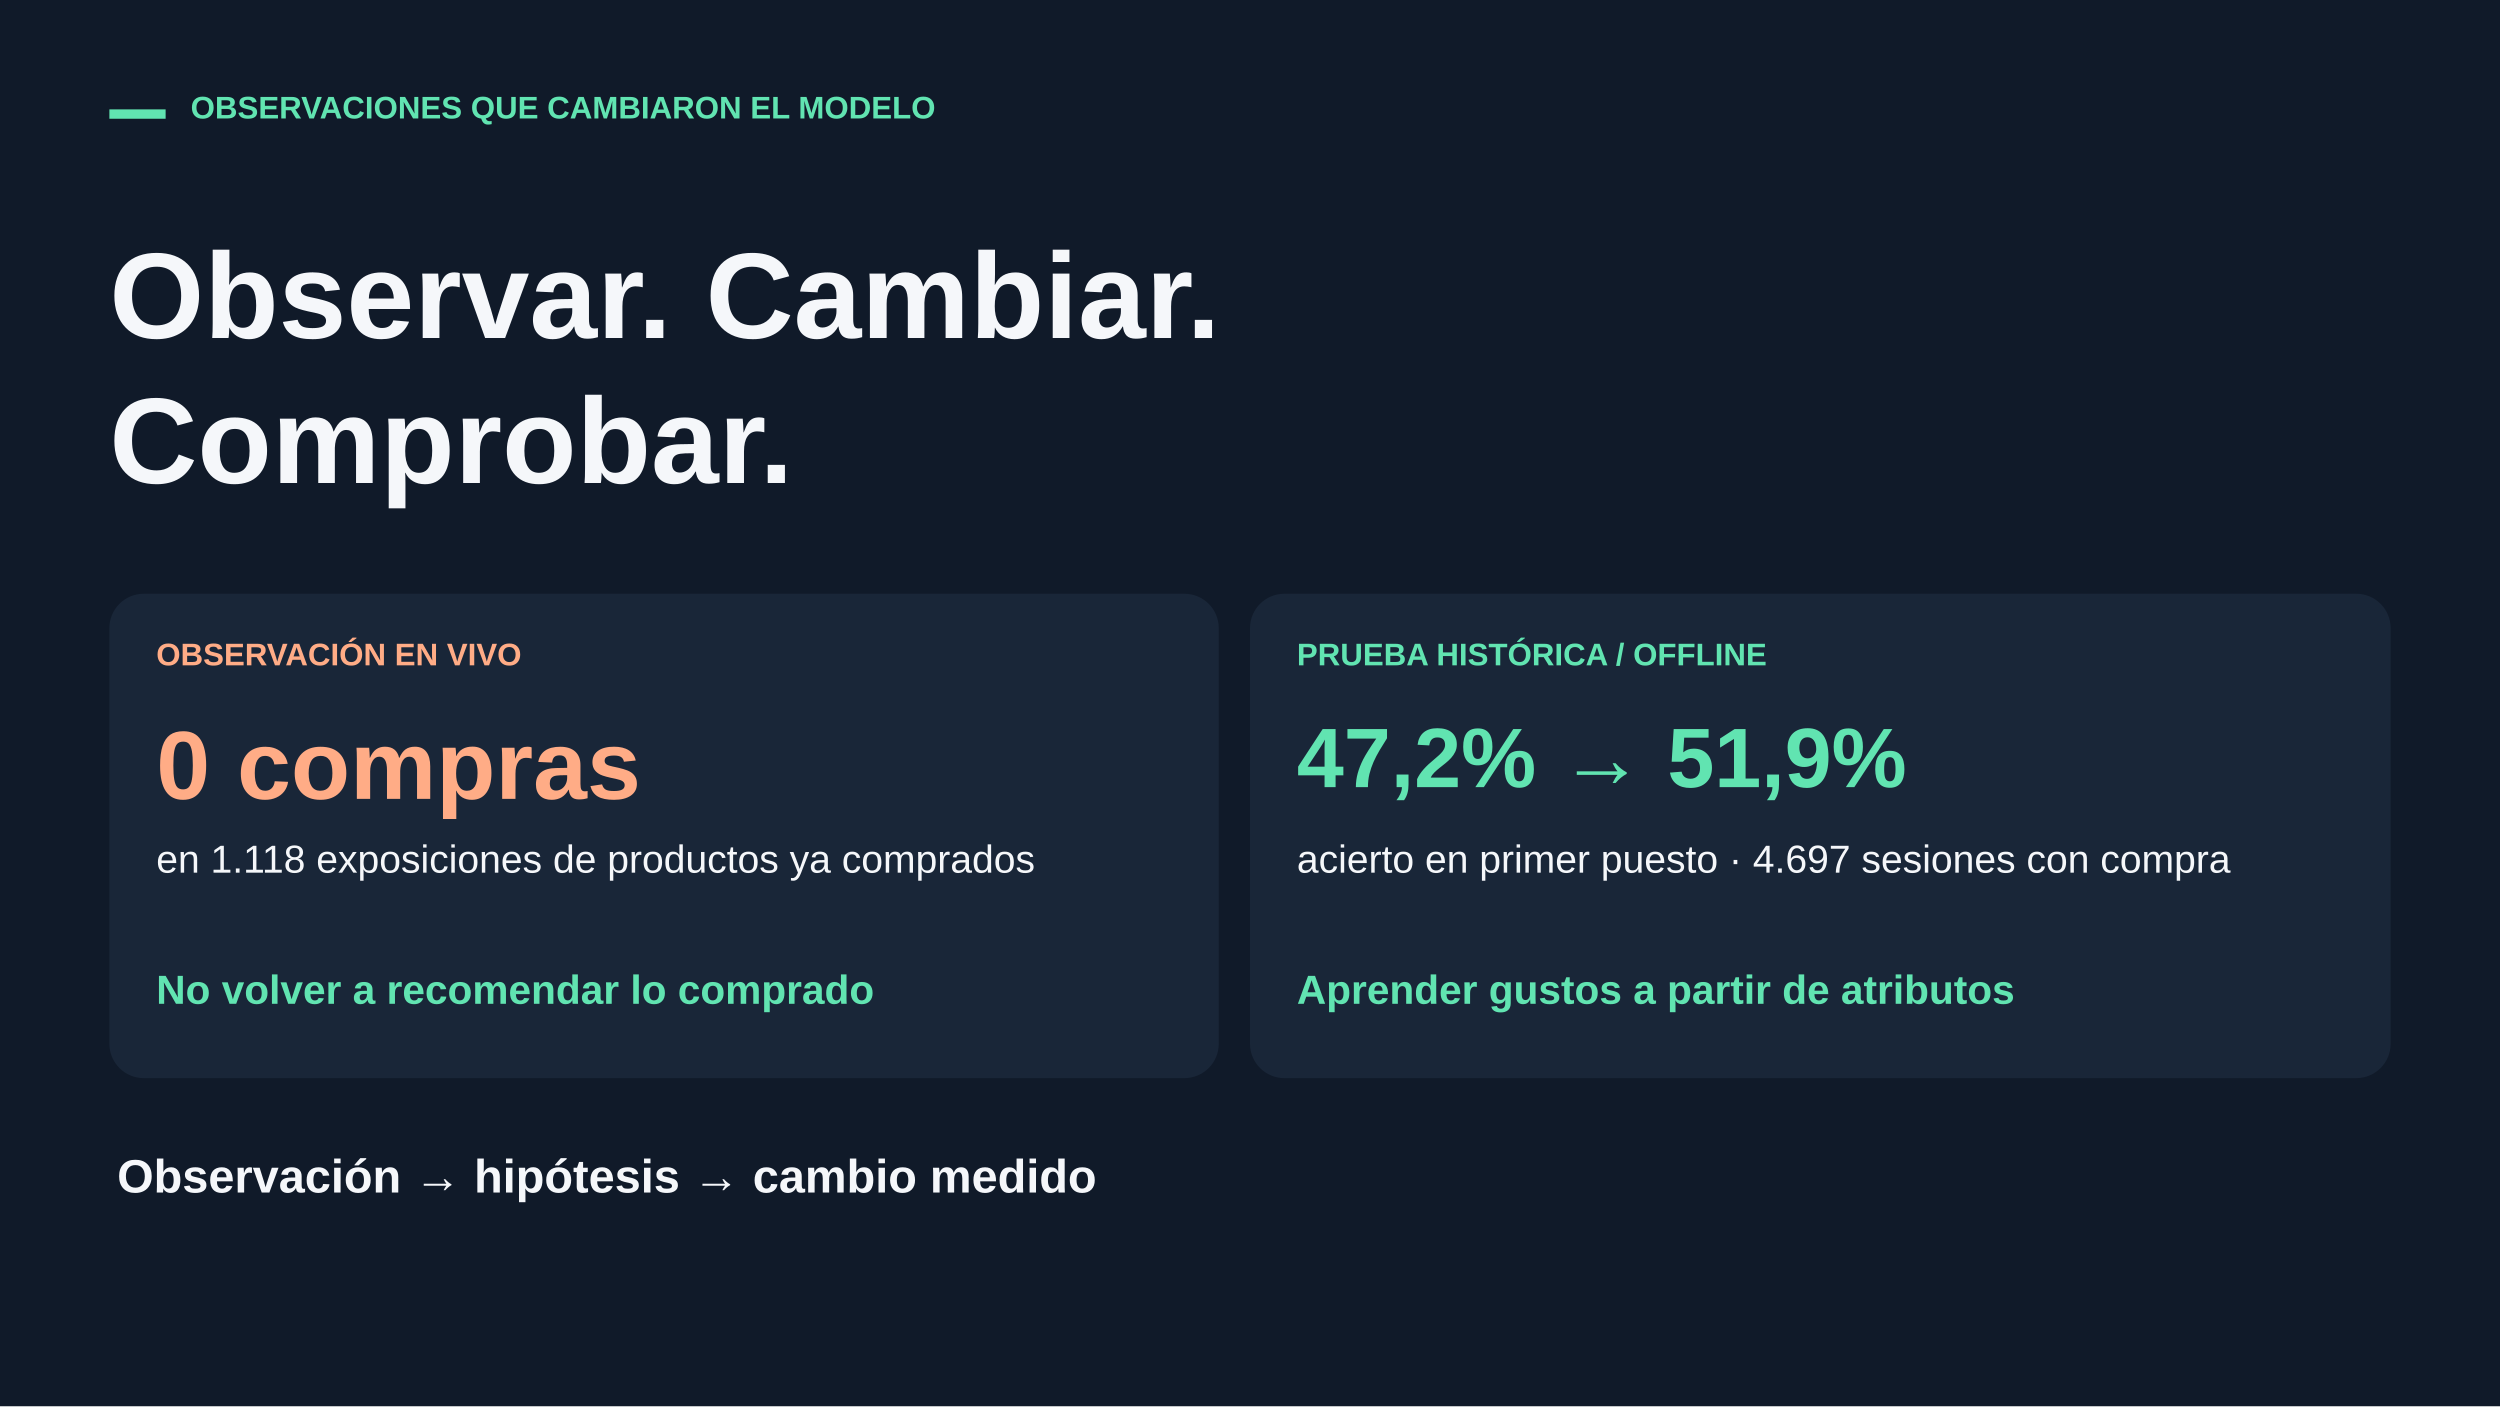
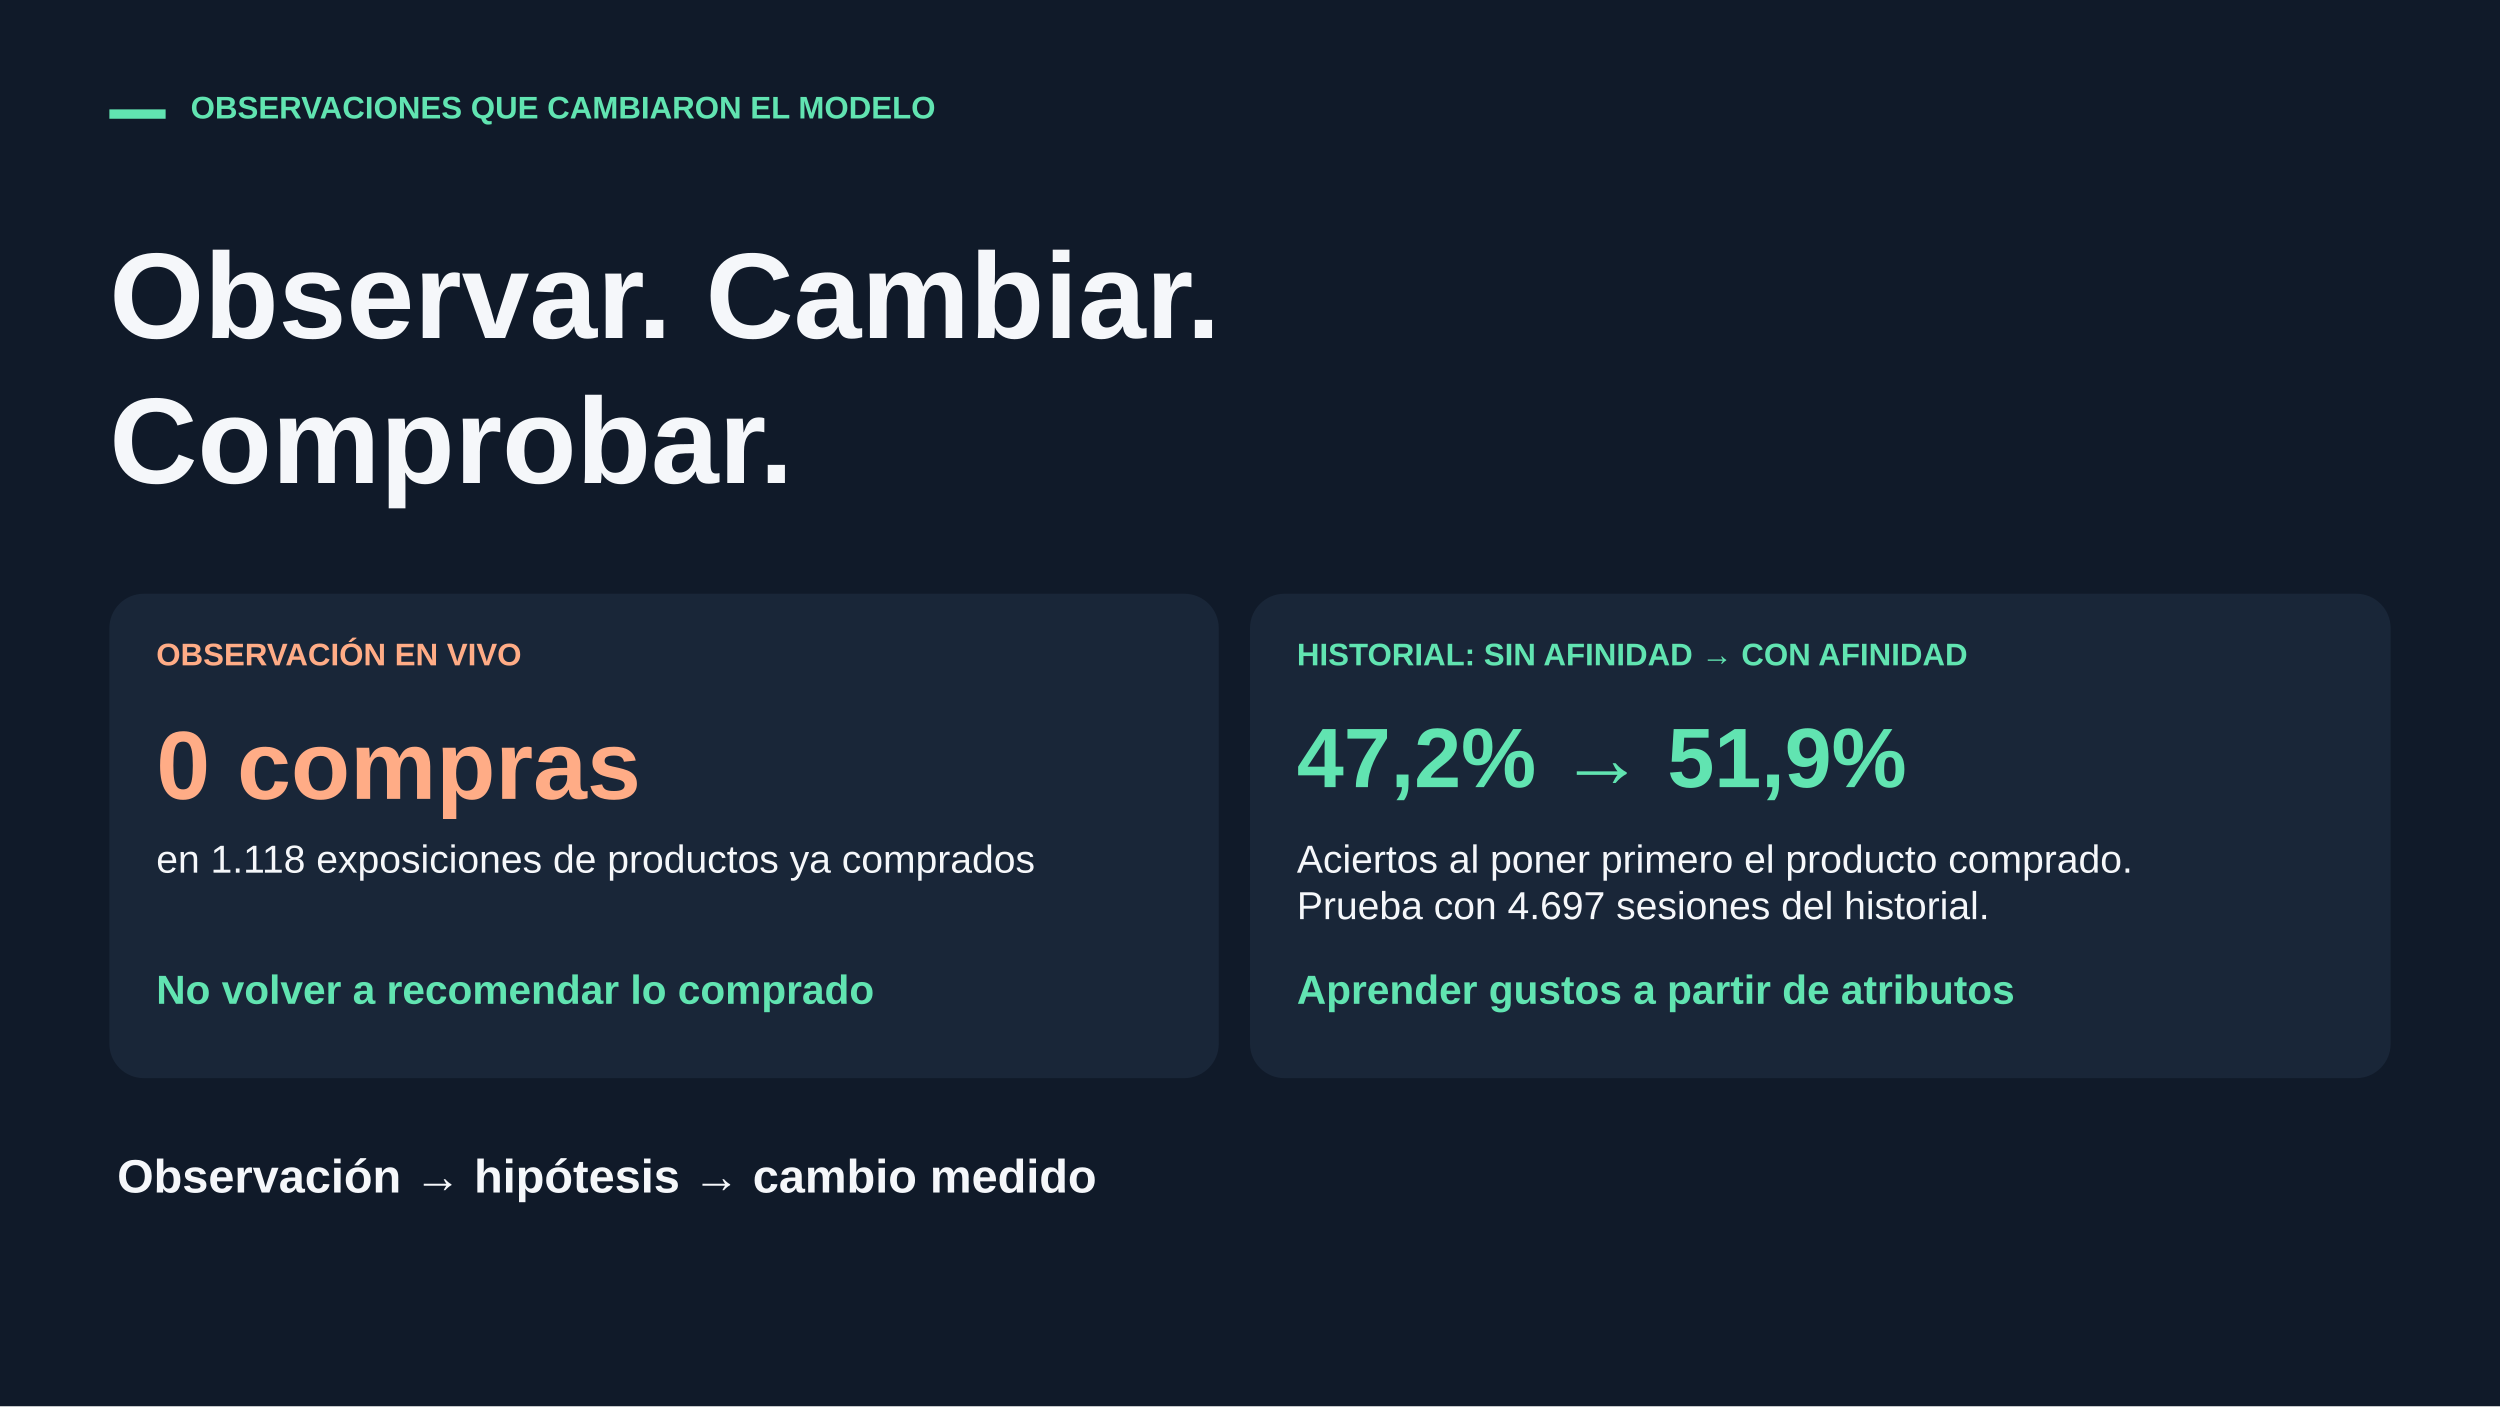
<svg xmlns="http://www.w3.org/2000/svg" viewBox="0 0 1600 900" role="img" aria-label="Observar. Cambiar. Comprobar.">
  <rect x="0" y="0" width="1600" height="900" rx="0" fill="#101A29" />
  <rect x="70" y="70" width="36" height="6" rx="0" fill="#61E4B1" />
  <text fill="#61E4B1" font-family="Arial, sans-serif" font-size="20" font-weight="700">
    <tspan x="122" y="75.8">OBSERVACIONES QUE CAMBIARON EL MODELO</tspan>
  </text>
  <text fill="#F5F7FA" font-family="Arial, sans-serif" font-size="78" font-weight="700">
    <tspan x="70" y="216.32">Observar. Cambiar.</tspan>
    <tspan x="70" y="309.14">Comprobar.</tspan>
  </text>
  <rect x="70" y="380" width="710" height="310" rx="22" fill="#192638" />
  <text fill="#FFAC86" font-family="Arial, sans-serif" font-size="20" font-weight="700">
    <tspan x="100" y="425.8">OBSERVACIÓN EN VIVO</tspan>
  </text>
  <text fill="#FFAC86" font-family="Arial, sans-serif" font-size="62" font-weight="700">
    <tspan x="100" y="511.28">0 compras</tspan>
  </text>
  <text fill="#F5F7FA" font-family="Arial, sans-serif" font-size="25" font-weight="400">
    <tspan x="100" y="558.5">en 1.118 exposiciones de productos ya comprados</tspan>
  </text>
  <text fill="#61E4B1" font-family="Arial, sans-serif" font-size="26" font-weight="700">
    <tspan x="100" y="642.44">No volver a recomendar lo comprado</tspan>
  </text>
  <rect x="800" y="380" width="730" height="310" rx="22" fill="#192638" />
  <text fill="#61E4B1" font-family="Arial, sans-serif" font-size="20" font-weight="700">
-     <tspan x="830" y="425.8">PRUEBA HISTÓRICA / OFFLINE</tspan>
+     <tspan x="830" y="425.8">HISTORIAL: SIN AFINIDAD → CON AFINIDAD</tspan>
  </text>
  <text fill="#61E4B1" font-family="Arial, sans-serif" font-size="54" font-weight="700">
    <tspan x="830" y="503.76">47,2% → 51,9%</tspan>
  </text>
  <text fill="#F5F7FA" font-family="Arial, sans-serif" font-size="25" font-weight="400">
-     <tspan x="830" y="558.5">acierto en primer puesto · 4.697 sesiones con compra</tspan>
+     <tspan x="830" y="558.5">Aciertos al poner primero el producto comprado.</tspan>
+     <tspan x="830" y="588.25">Prueba con 4.697 sesiones del historial.</tspan>
  </text>
  <text fill="#61E4B1" font-family="Arial, sans-serif" font-size="26" font-weight="700">
    <tspan x="830" y="642.44">Aprender gustos a partir de atributos</tspan>
  </text>
  <text fill="#F5F7FA" font-family="Arial, sans-serif" font-size="30" font-weight="700">
    <tspan x="75" y="763.2">Observación → hipótesis → cambio medido</tspan>
  </text>
</svg>
